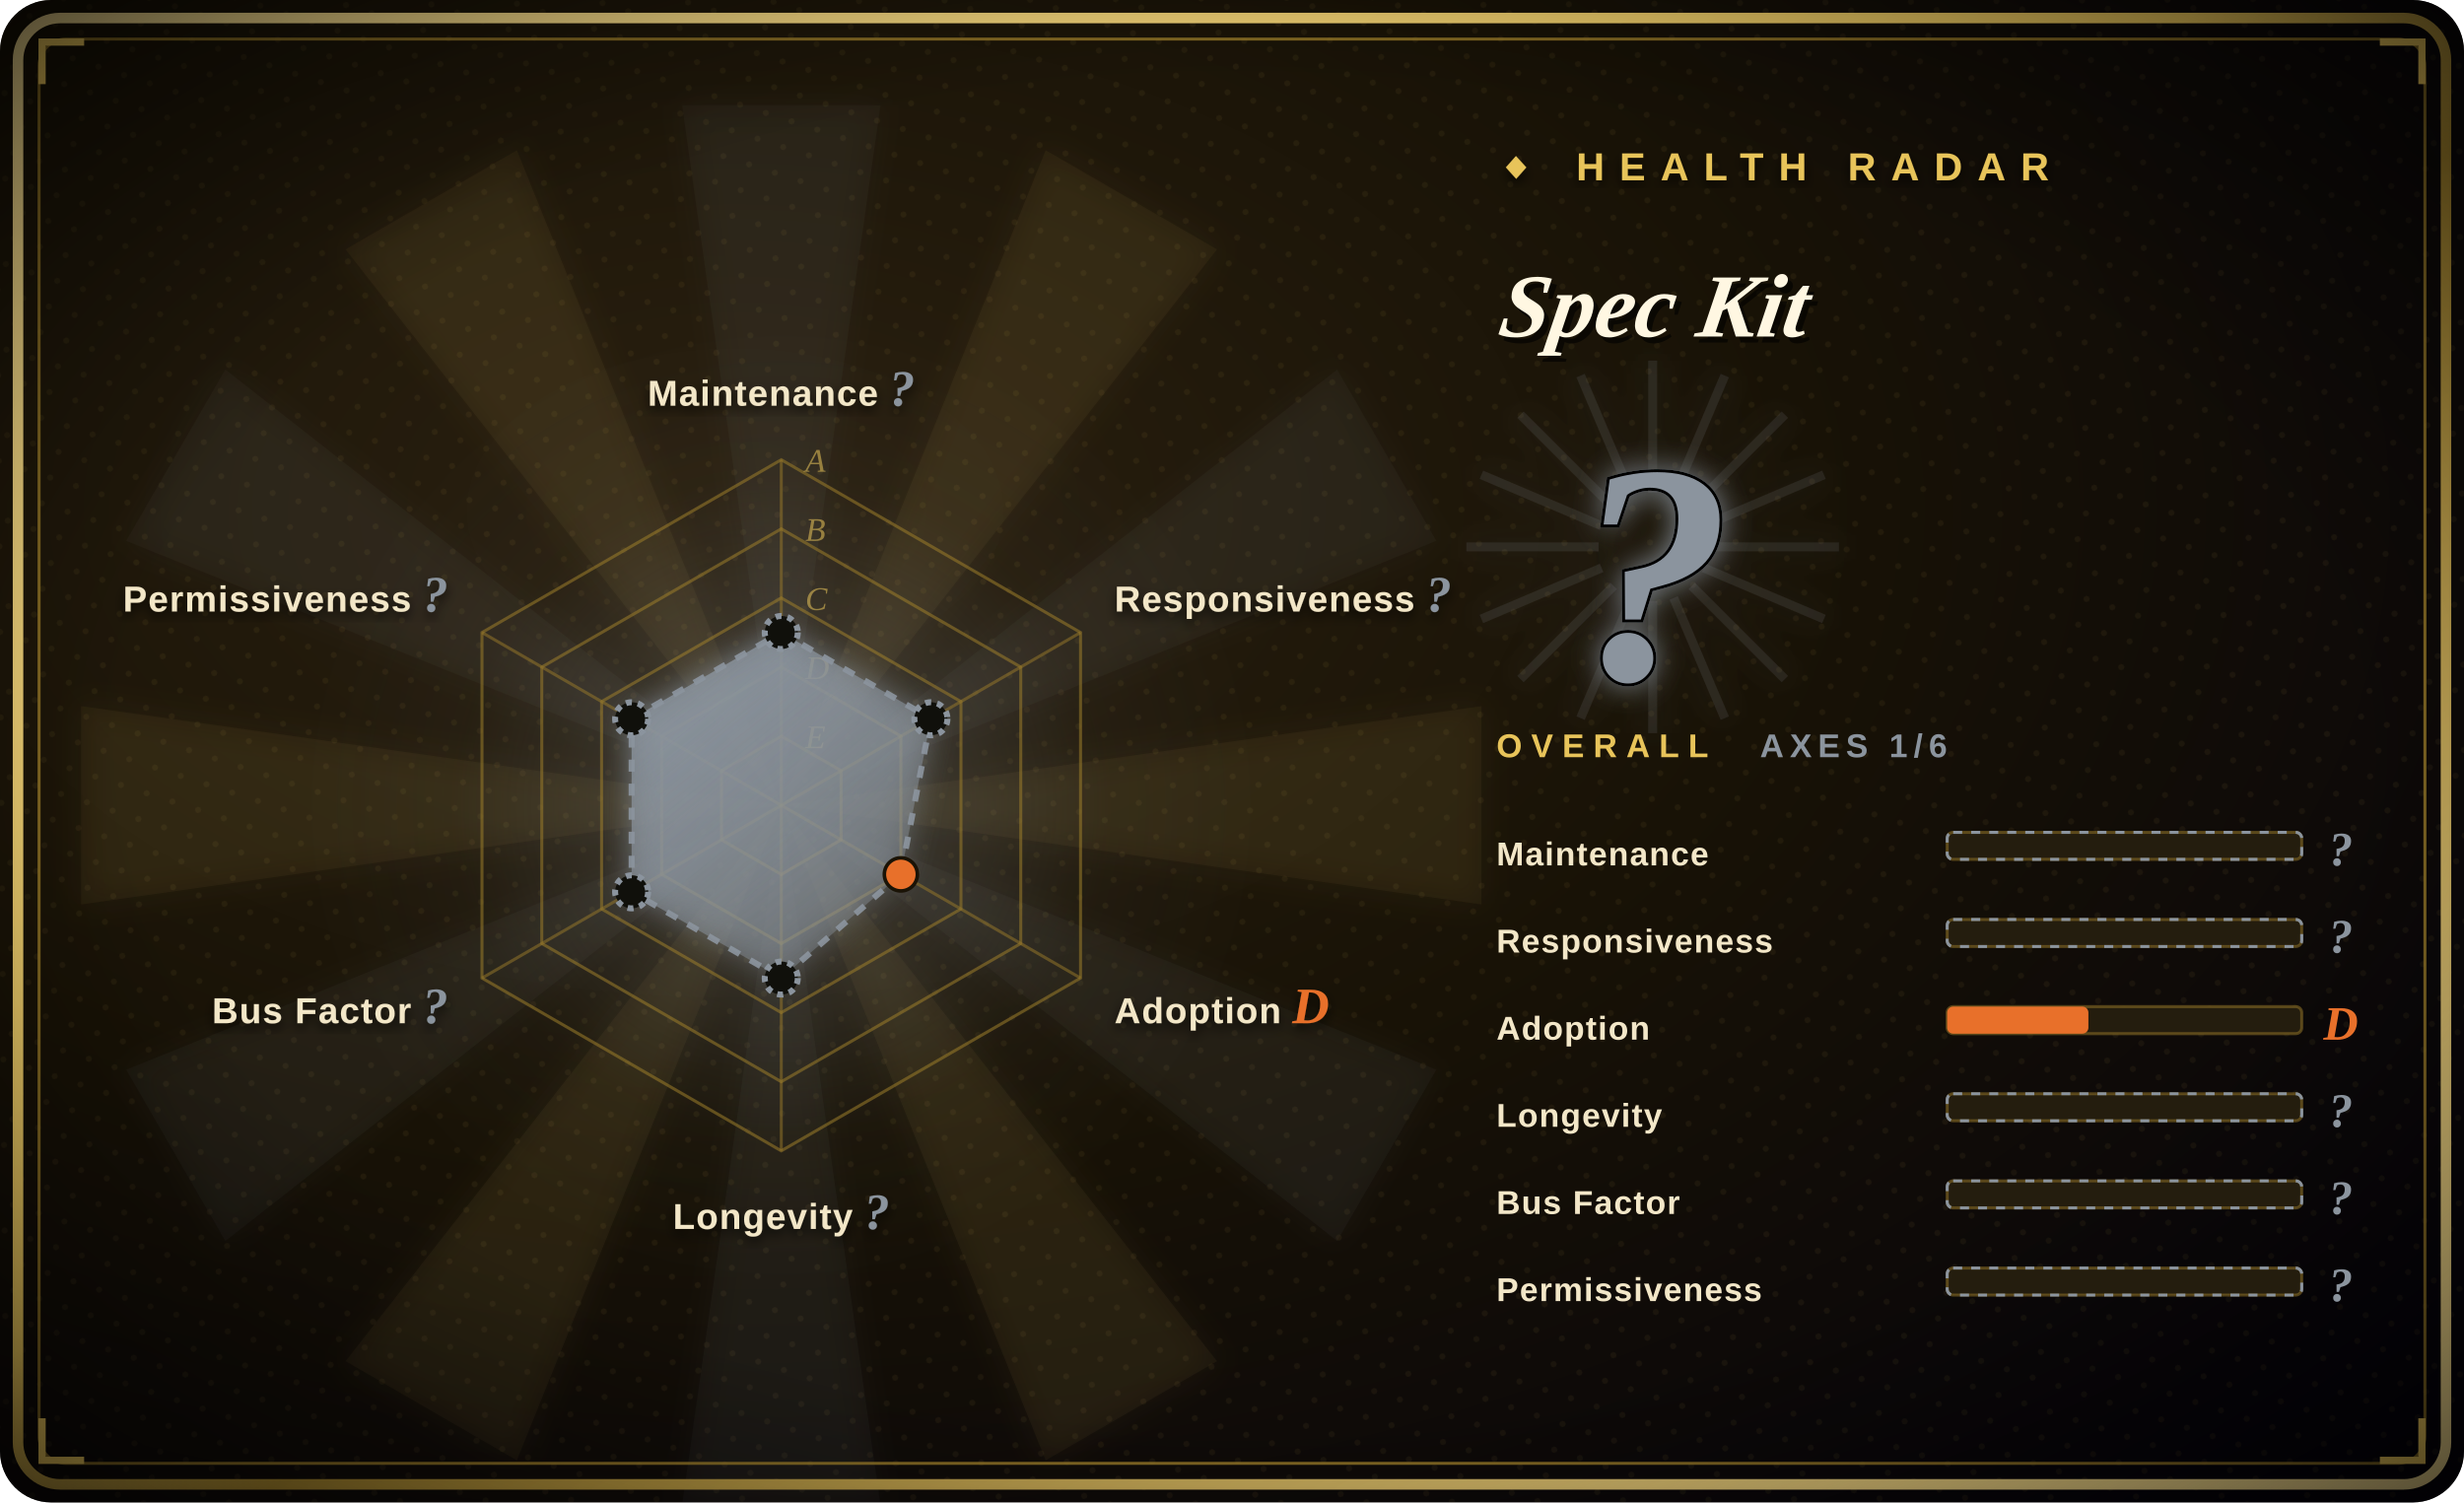
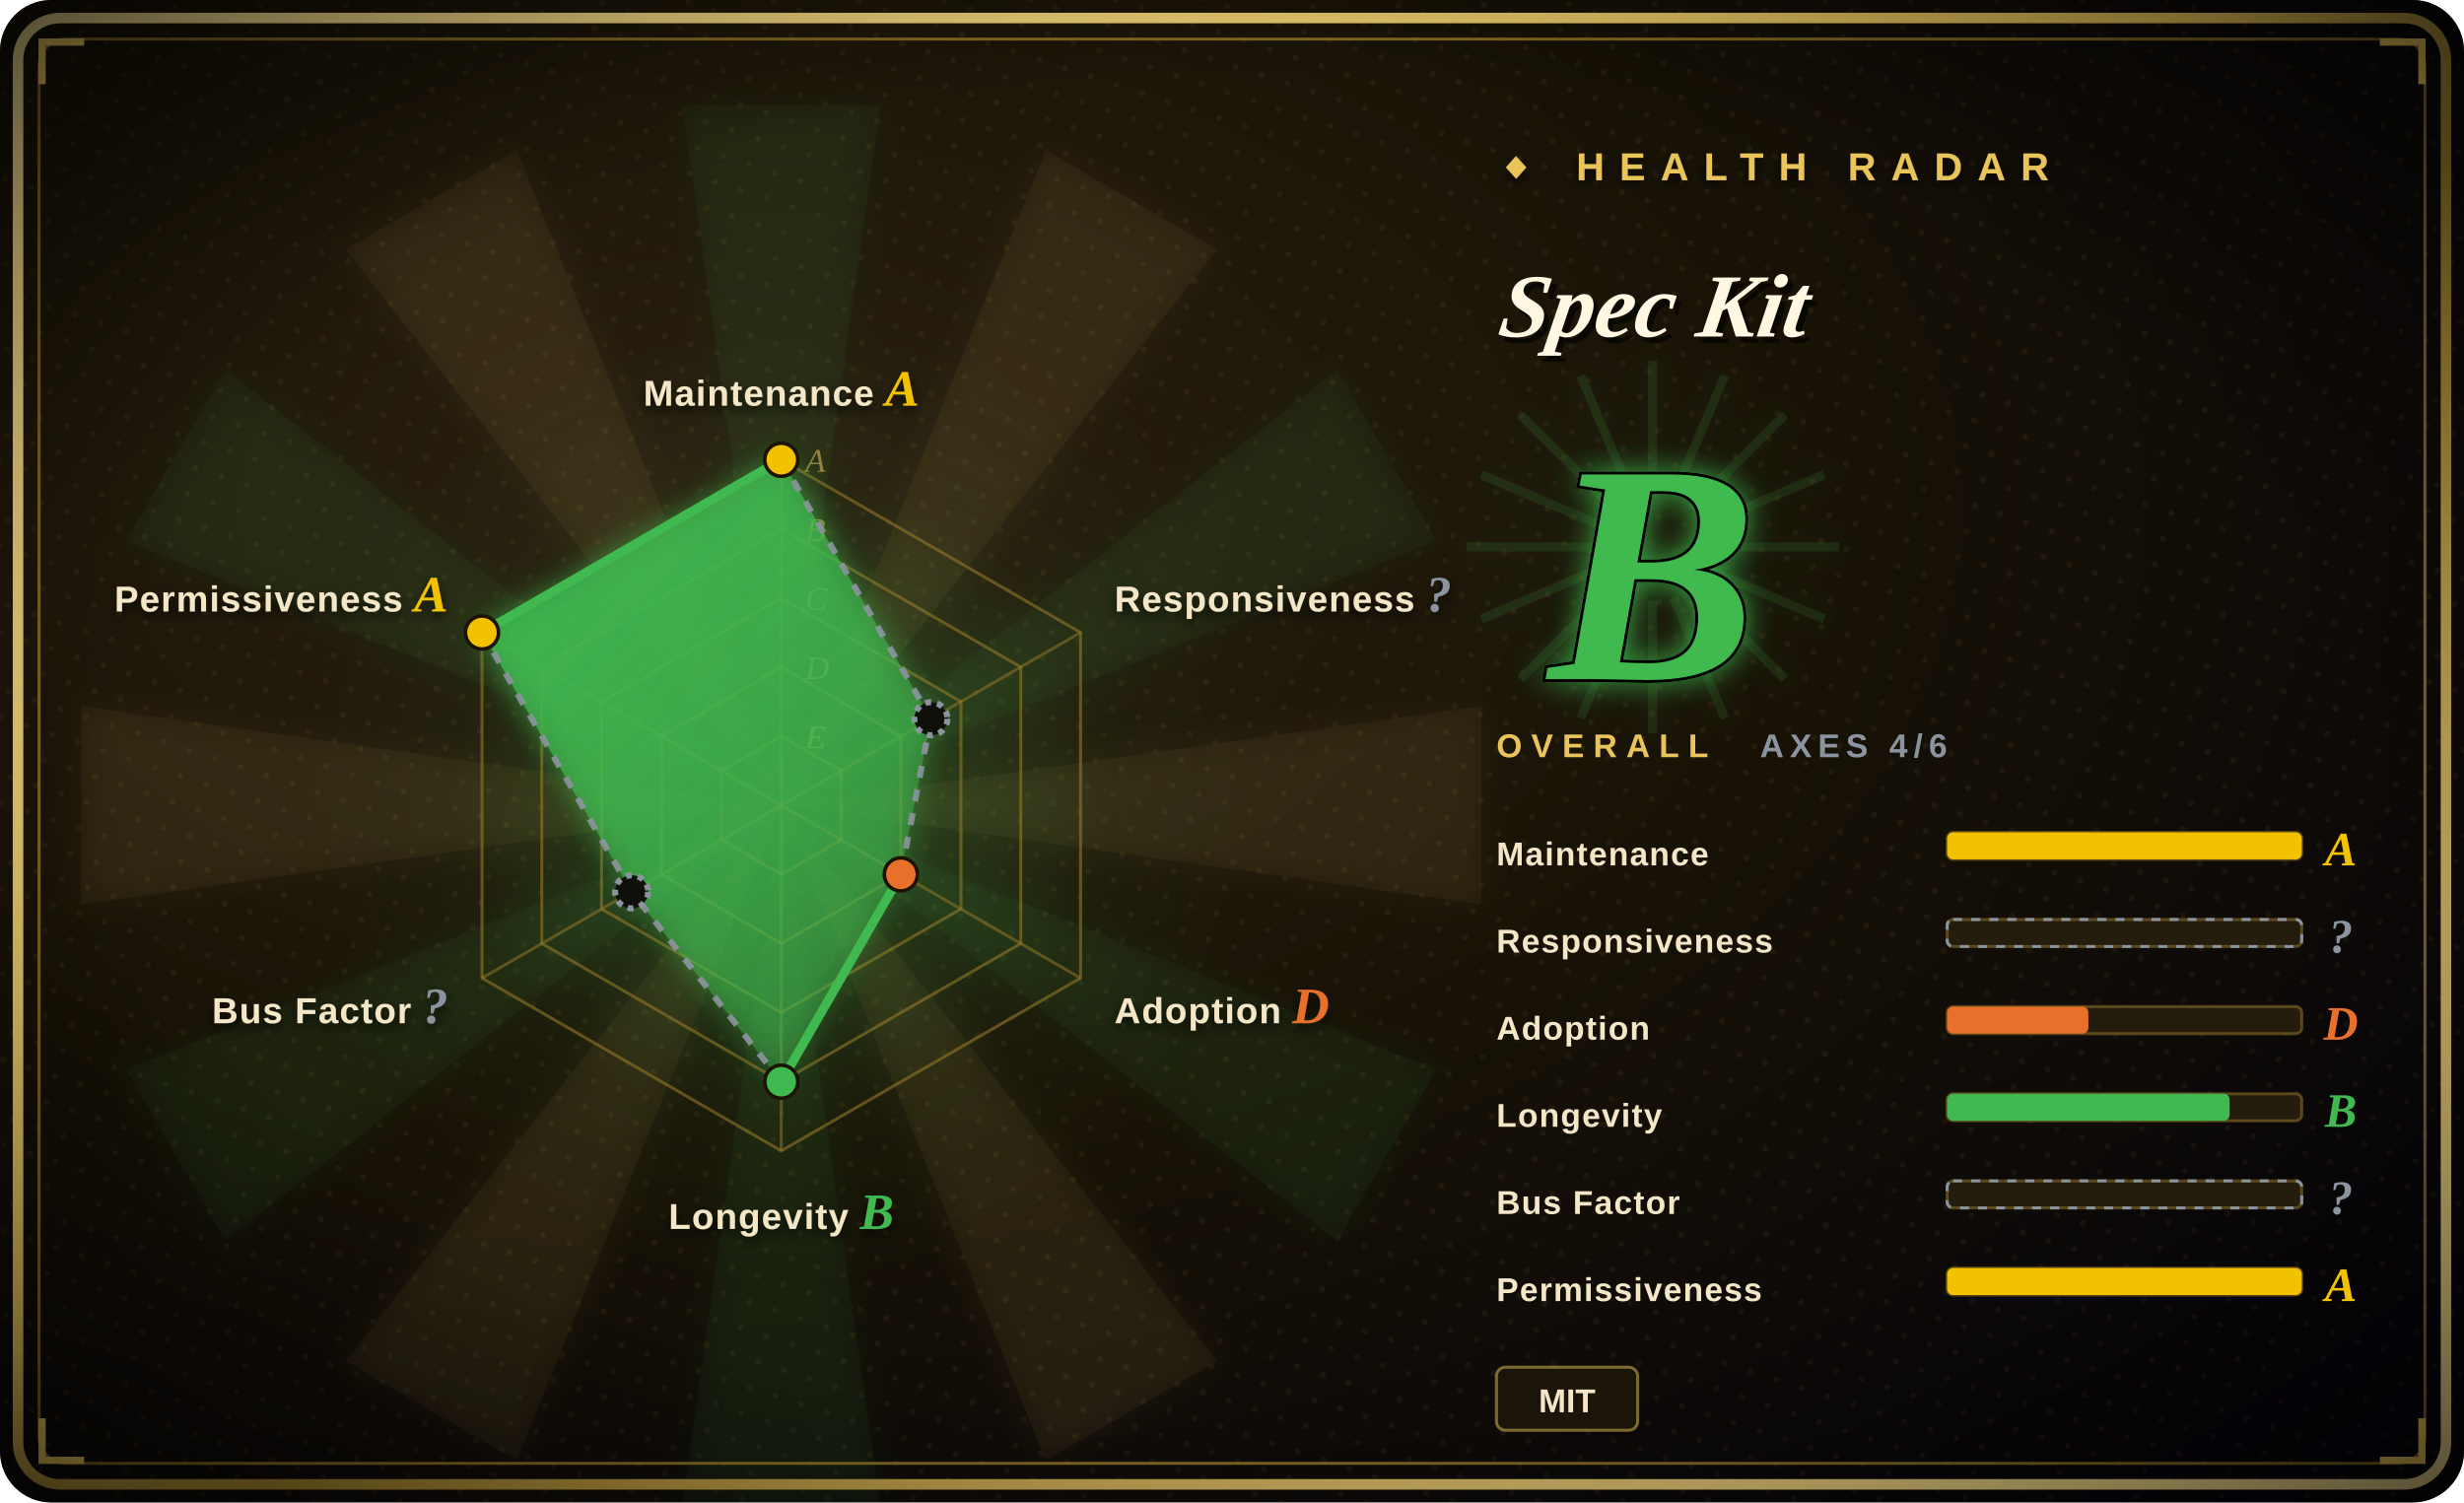
<svg xmlns="http://www.w3.org/2000/svg" width="820" height="500" viewBox="0 0 820 500">
  <defs>
    <radialGradient id="bg" cx="30%" cy="34%" r="90%">
      <stop offset="0%" stop-color="#2a2010" />
      <stop offset="48%" stop-color="#181206" />
      <stop offset="100%" stop-color="#05030a" />
    </radialGradient>
    <radialGradient id="vig" cx="50%" cy="50%" r="72%">
      <stop offset="62%" stop-color="#000000" stop-opacity="0" />
      <stop offset="100%" stop-color="#000000" stop-opacity="0.72" />
    </radialGradient>
    <linearGradient id="frame" x1="0" y1="0" x2="1" y2="1">
      <stop offset="0%" stop-color="#f6dd92" />
      <stop offset="45%" stop-color="#E8C45A" />
      <stop offset="55%" stop-color="#9c7d2a" />
      <stop offset="100%" stop-color="#f6dd92" />
    </linearGradient>
    <linearGradient id="poly" x1="0" y1="0" x2="0.7" y2="1">
-       <stop offset="0%" stop-color="#8B949E" stop-opacity="0.92" />
-       <stop offset="100%" stop-color="#8B949E" stop-opacity="0.34" />
+       <stop offset="0%" stop-color="#3FB950" stop-opacity="0.92" />
+       <stop offset="100%" stop-color="#3FB950" stop-opacity="0.34" />
    </linearGradient>
    <radialGradient id="halo" cx="50%" cy="50%" r="50%">
-       <stop offset="0%" stop-color="#8B949E" stop-opacity="0.34" />
-       <stop offset="68%" stop-color="#8B949E" stop-opacity="0.04" />
-       <stop offset="100%" stop-color="#8B949E" stop-opacity="0" />
+       <stop offset="0%" stop-color="#3FB950" stop-opacity="0.34" />
+       <stop offset="68%" stop-color="#3FB950" stop-opacity="0.04" />
+       <stop offset="100%" stop-color="#3FB950" stop-opacity="0" />
    </radialGradient>
    <filter id="glow" x="-60%" y="-60%" width="220%" height="220%">
      <feGaussianBlur stdDeviation="5" result="b" />
      <feMerge>
        <feMergeNode in="b" />
        <feMergeNode in="SourceGraphic" />
      </feMerge>
    </filter>
    <filter id="soft" x="-30%" y="-30%" width="160%" height="160%">
      <feDropShadow dx="0" dy="2" stdDeviation="2" flood-color="#000" flood-opacity="0.7" />
    </filter>
    <pattern id="halftone" width="9" height="9" patternUnits="userSpaceOnUse" patternTransform="rotate(18)">
      <circle cx="2" cy="2" r="1" fill="#E8C45A" fill-opacity="0.06" />
    </pattern>
  </defs>
  <rect width="820" height="500" rx="17" fill="url(#bg)" />
  <rect width="820" height="500" rx="17" fill="url(#halftone)" />
  <g opacity="0.5" filter="url(#glow)">
    <path d="M260,268 L493,235 L493,301 Z" fill="#E8C45A" fill-opacity="0.10" />
-     <path d="M260,268 L478,356 L445,413 Z" fill="#8B949E" fill-opacity="0.10" />
+     <path d="M260,268 L478,356 L445,413 Z" fill="#3FB950" fill-opacity="0.10" />
    <path d="M260,268 L405,453 L348,486 Z" fill="#E8C45A" fill-opacity="0.10" />
-     <path d="M260,268 L293,501 L227,501 Z" fill="#8B949E" fill-opacity="0.10" />
+     <path d="M260,268 L293,501 L227,501 Z" fill="#3FB950" fill-opacity="0.10" />
    <path d="M260,268 L172,486 L115,453 Z" fill="#E8C45A" fill-opacity="0.10" />
-     <path d="M260,268 L75,413 L42,356 Z" fill="#8B949E" fill-opacity="0.10" />
+     <path d="M260,268 L75,413 L42,356 Z" fill="#3FB950" fill-opacity="0.10" />
    <path d="M260,268 L27,301 L27,235 Z" fill="#E8C45A" fill-opacity="0.10" />
-     <path d="M260,268 L42,180 L75,123 Z" fill="#8B949E" fill-opacity="0.10" />
+     <path d="M260,268 L42,180 L75,123 Z" fill="#3FB950" fill-opacity="0.10" />
    <path d="M260,268 L115,83 L172,50 Z" fill="#E8C45A" fill-opacity="0.10" />
-     <path d="M260,268 L227,35 L293,35 Z" fill="#8B949E" fill-opacity="0.10" />
+     <path d="M260,268 L227,35 L293,35 Z" fill="#3FB950" fill-opacity="0.10" />
    <path d="M260,268 L348,50 L405,83 Z" fill="#E8C45A" fill-opacity="0.10" />
-     <path d="M260,268 L445,123 L478,180 Z" fill="#8B949E" fill-opacity="0.10" />
+     <path d="M260,268 L445,123 L478,180 Z" fill="#3FB950" fill-opacity="0.10" />
  </g>
  <circle cx="260" cy="268" r="161" fill="url(#halo)" />
  <rect x="6" y="6" width="808" height="488" rx="14" fill="none" stroke="url(#frame)" stroke-width="3.5" />
  <rect x="13" y="13" width="794" height="474" rx="9" fill="none" stroke="#9c7d2a" stroke-width="1" stroke-opacity="0.8" />
  <path d="M14,28 L14,14 L28,14" fill="none" stroke="#E8C45A" stroke-width="2.4" />
  <path d="M806,28 L806,14 L792,14" fill="none" stroke="#E8C45A" stroke-width="2.4" />
  <path d="M14,472 L14,486 L28,486" fill="none" stroke="#E8C45A" stroke-width="2.4" />
  <path d="M806,472 L806,486 L792,486" fill="none" stroke="#E8C45A" stroke-width="2.4" />
  <rect width="820" height="500" rx="17" fill="url(#vig)" />
  <polygon points="260.0,153.0 359.6,210.5 359.6,325.5 260.0,383.0 160.4,325.5 160.4,210.5" fill="none" stroke="#9c7d2a" stroke-opacity="0.55" stroke-width="1" />
  <polygon points="260.0,176.0 339.7,222.0 339.7,314.0 260.0,360.0 180.3,314.0 180.3,222.0" fill="none" stroke="#9c7d2a" stroke-opacity="0.55" stroke-width="1" />
  <polygon points="260.0,199.0 319.8,233.5 319.8,302.5 260.0,337.0 200.2,302.5 200.2,233.5" fill="none" stroke="#9c7d2a" stroke-opacity="0.55" stroke-width="1" />
  <polygon points="260.0,222.0 299.8,245.0 299.8,291.0 260.0,314.0 220.2,291.0 220.2,245.0" fill="none" stroke="#9c7d2a" stroke-opacity="0.55" stroke-width="1" />
  <polygon points="260.0,245.0 279.9,256.5 279.9,279.5 260.0,291.0 240.1,279.5 240.1,256.5" fill="none" stroke="#9c7d2a" stroke-opacity="0.55" stroke-width="1" />
  <line x1="260" y1="268" x2="260.0" y2="153.0" stroke="#9c7d2a" stroke-opacity="0.5" stroke-width="1" />
  <line x1="260" y1="268" x2="359.6" y2="210.5" stroke="#9c7d2a" stroke-opacity="0.5" stroke-width="1" />
  <line x1="260" y1="268" x2="359.6" y2="325.5" stroke="#9c7d2a" stroke-opacity="0.5" stroke-width="1" />
  <line x1="260" y1="268" x2="260.0" y2="383.0" stroke="#9c7d2a" stroke-opacity="0.5" stroke-width="1" />
  <line x1="260" y1="268" x2="160.4" y2="325.5" stroke="#9c7d2a" stroke-opacity="0.5" stroke-width="1" />
  <line x1="260" y1="268" x2="160.4" y2="210.5" stroke="#9c7d2a" stroke-opacity="0.5" stroke-width="1" />
  <text x="268" y="157.0" font-size="11" font-style="italic" fill="#E8C45A" fill-opacity="0.55" font-family="'Georgia','Times New Roman',serif">A</text>
  <text x="268" y="180.0" font-size="11" font-style="italic" fill="#E8C45A" fill-opacity="0.55" font-family="'Georgia','Times New Roman',serif">B</text>
  <text x="268" y="203.0" font-size="11" font-style="italic" fill="#E8C45A" fill-opacity="0.55" font-family="'Georgia','Times New Roman',serif">C</text>
  <text x="268" y="226.0" font-size="11" font-style="italic" fill="#E8C45A" fill-opacity="0.55" font-family="'Georgia','Times New Roman',serif">D</text>
  <text x="268" y="249.0" font-size="11" font-style="italic" fill="#E8C45A" fill-opacity="0.55" font-family="'Georgia','Times New Roman',serif">E</text>
-   <polygon points="260.0,210.5 309.8,239.2 299.8,291.0 260.0,325.5 210.2,296.8 210.2,239.2" fill="url(#poly)" filter="url(#glow)" />
-   <line x1="260.0" y1="210.5" x2="309.8" y2="239.2" stroke="#8B949E" stroke-width="2" stroke-dasharray="4 4" stroke-opacity="0.92" />
+   <polygon points="260.0,153.0 309.8,239.2 299.8,291.0 260.0,360.0 210.2,296.8 160.4,210.5" fill="url(#poly)" filter="url(#glow)" />
+   <line x1="260.0" y1="153.0" x2="309.8" y2="239.2" stroke="#8B949E" stroke-width="2" stroke-dasharray="4 4" stroke-opacity="0.92" />
  <line x1="309.8" y1="239.2" x2="299.8" y2="291.0" stroke="#8B949E" stroke-width="2" stroke-dasharray="4 4" stroke-opacity="0.92" />
-   <line x1="299.8" y1="291.0" x2="260.0" y2="325.5" stroke="#8B949E" stroke-width="2" stroke-dasharray="4 4" stroke-opacity="0.92" />
-   <line x1="260.0" y1="325.5" x2="210.2" y2="296.8" stroke="#8B949E" stroke-width="2" stroke-dasharray="4 4" stroke-opacity="0.92" />
-   <line x1="210.2" y1="296.8" x2="210.2" y2="239.2" stroke="#8B949E" stroke-width="2" stroke-dasharray="4 4" stroke-opacity="0.92" />
-   <line x1="210.2" y1="239.2" x2="260.0" y2="210.5" stroke="#8B949E" stroke-width="2" stroke-dasharray="4 4" stroke-opacity="0.92" />
-   <circle cx="260.0" cy="210.5" r="5.5" fill="#10100b" stroke="#8B949E" stroke-width="2" stroke-dasharray="2 2" />
+   <line x1="299.8" y1="291.0" x2="260.0" y2="360.0" stroke="#3FB950" stroke-width="3" />
+   <line x1="260.0" y1="360.0" x2="210.2" y2="296.8" stroke="#8B949E" stroke-width="2" stroke-dasharray="4 4" stroke-opacity="0.92" />
+   <line x1="210.2" y1="296.8" x2="160.4" y2="210.5" stroke="#8B949E" stroke-width="2" stroke-dasharray="4 4" stroke-opacity="0.92" />
+   <line x1="160.4" y1="210.5" x2="260.0" y2="153.0" stroke="#3FB950" stroke-width="3" />
+   <circle cx="260.0" cy="153.0" r="5.5" fill="#F2C200" stroke="#1a1306" stroke-width="1.2" />
  <circle cx="309.8" cy="239.2" r="5.5" fill="#10100b" stroke="#8B949E" stroke-width="2" stroke-dasharray="2 2" />
  <circle cx="299.8" cy="291.0" r="5.5" fill="#E8702A" stroke="#1a1306" stroke-width="1.2" />
-   <circle cx="260.0" cy="325.5" r="5.5" fill="#10100b" stroke="#8B949E" stroke-width="2" stroke-dasharray="2 2" />
+   <circle cx="260.0" cy="360.0" r="5.5" fill="#3FB950" stroke="#1a1306" stroke-width="1.2" />
  <circle cx="210.2" cy="296.8" r="5.5" fill="#10100b" stroke="#8B949E" stroke-width="2" stroke-dasharray="2 2" />
-   <circle cx="210.2" cy="239.2" r="5.5" fill="#10100b" stroke="#8B949E" stroke-width="2" stroke-dasharray="2 2" />
-   <text x="260.0" y="135.0" font-size="12" font-weight="900" fill="#f3e7c8" text-anchor="middle" font-family="'Arial Black','Helvetica Neue',Arial,sans-serif" letter-spacing="0.4" filter="url(#soft)">Maintenance <tspan fill="#8B949E" font-family="'Georgia','Times New Roman',serif" font-style="italic" font-size="17">?</tspan>
+   <circle cx="160.4" cy="210.5" r="5.5" fill="#F2C200" stroke="#1a1306" stroke-width="1.2" />
+   <text x="260.0" y="135.0" font-size="12" font-weight="900" fill="#f3e7c8" text-anchor="middle" font-family="'Arial Black','Helvetica Neue',Arial,sans-serif" letter-spacing="0.4" filter="url(#soft)">Maintenance <tspan fill="#F2C200" font-family="'Georgia','Times New Roman',serif" font-style="italic" font-size="17">A</tspan>
  </text>
  <text x="370.9" y="203.5" font-size="12" font-weight="900" fill="#f3e7c8" text-anchor="start" font-family="'Arial Black','Helvetica Neue',Arial,sans-serif" letter-spacing="0.4" filter="url(#soft)">Responsiveness <tspan fill="#8B949E" font-family="'Georgia','Times New Roman',serif" font-style="italic" font-size="17">?</tspan>
  </text>
  <text x="370.9" y="340.5" font-size="12" font-weight="900" fill="#f3e7c8" text-anchor="start" font-family="'Arial Black','Helvetica Neue',Arial,sans-serif" letter-spacing="0.4" filter="url(#soft)">Adoption <tspan fill="#E8702A" font-family="'Georgia','Times New Roman',serif" font-style="italic" font-size="17">D</tspan>
  </text>
-   <text x="260.0" y="409.0" font-size="12" font-weight="900" fill="#f3e7c8" text-anchor="middle" font-family="'Arial Black','Helvetica Neue',Arial,sans-serif" letter-spacing="0.4" filter="url(#soft)">Longevity <tspan fill="#8B949E" font-family="'Georgia','Times New Roman',serif" font-style="italic" font-size="17">?</tspan>
+   <text x="260.0" y="409.0" font-size="12" font-weight="900" fill="#f3e7c8" text-anchor="middle" font-family="'Arial Black','Helvetica Neue',Arial,sans-serif" letter-spacing="0.4" filter="url(#soft)">Longevity <tspan fill="#3FB950" font-family="'Georgia','Times New Roman',serif" font-style="italic" font-size="17">B</tspan>
  </text>
  <text x="149.1" y="340.5" font-size="12" font-weight="900" fill="#f3e7c8" text-anchor="end" font-family="'Arial Black','Helvetica Neue',Arial,sans-serif" letter-spacing="0.4" filter="url(#soft)">Bus Factor <tspan fill="#8B949E" font-family="'Georgia','Times New Roman',serif" font-style="italic" font-size="17">?</tspan>
  </text>
-   <text x="149.1" y="203.5" font-size="12" font-weight="900" fill="#f3e7c8" text-anchor="end" font-family="'Arial Black','Helvetica Neue',Arial,sans-serif" letter-spacing="0.4" filter="url(#soft)">Permissiveness <tspan fill="#8B949E" font-family="'Georgia','Times New Roman',serif" font-style="italic" font-size="17">?</tspan>
+   <text x="149.1" y="203.5" font-size="12" font-weight="900" fill="#f3e7c8" text-anchor="end" font-family="'Arial Black','Helvetica Neue',Arial,sans-serif" letter-spacing="0.4" filter="url(#soft)">Permissiveness <tspan fill="#F2C200" font-family="'Georgia','Times New Roman',serif" font-style="italic" font-size="17">A</tspan>
  </text>
  <text x="498" y="60" font-size="13" letter-spacing="5" fill="#E8C45A" font-weight="900" font-family="'Arial Black','Helvetica Neue',Arial,sans-serif" filter="url(#soft)">◆ HEALTH RADAR</text>
  <g transform="translate(498,112) skewX(-9)">
    <text x="2" y="2" font-size="30" font-weight="900" font-style="italic" fill="#000" fill-opacity="0.6" font-family="'Georgia','Times New Roman',serif">Spec Kit</text>
    <text x="0" y="0" font-size="30" font-weight="900" font-style="italic" fill="#fff7e2" font-family="'Georgia','Times New Roman',serif">Spec Kit</text>
  </g>
  <line x1="498" y1="124" x2="648" y2="124" stroke="url(#frame)" stroke-width="2" />
  <g opacity="0.85" filter="url(#glow)">
-     <line x1="568" y1="182" x2="612" y2="182" stroke="#8B949E" stroke-opacity="0.16" stroke-width="3" />
-     <line x1="567" y1="189" x2="607" y2="206" stroke="#8B949E" stroke-opacity="0.16" stroke-width="3" />
-     <line x1="563" y1="195" x2="594" y2="226" stroke="#8B949E" stroke-opacity="0.16" stroke-width="3" />
-     <line x1="557" y1="199" x2="574" y2="239" stroke="#8B949E" stroke-opacity="0.16" stroke-width="3" />
-     <line x1="550" y1="200" x2="550" y2="244" stroke="#8B949E" stroke-opacity="0.16" stroke-width="3" />
-     <line x1="543" y1="199" x2="526" y2="239" stroke="#8B949E" stroke-opacity="0.16" stroke-width="3" />
-     <line x1="537" y1="195" x2="506" y2="226" stroke="#8B949E" stroke-opacity="0.16" stroke-width="3" />
-     <line x1="533" y1="189" x2="493" y2="206" stroke="#8B949E" stroke-opacity="0.16" stroke-width="3" />
-     <line x1="532" y1="182" x2="488" y2="182" stroke="#8B949E" stroke-opacity="0.16" stroke-width="3" />
-     <line x1="533" y1="175" x2="493" y2="158" stroke="#8B949E" stroke-opacity="0.16" stroke-width="3" />
-     <line x1="537" y1="169" x2="506" y2="138" stroke="#8B949E" stroke-opacity="0.16" stroke-width="3" />
-     <line x1="543" y1="165" x2="526" y2="125" stroke="#8B949E" stroke-opacity="0.16" stroke-width="3" />
-     <line x1="550" y1="164" x2="550" y2="120" stroke="#8B949E" stroke-opacity="0.16" stroke-width="3" />
-     <line x1="557" y1="165" x2="574" y2="125" stroke="#8B949E" stroke-opacity="0.16" stroke-width="3" />
-     <line x1="563" y1="169" x2="594" y2="138" stroke="#8B949E" stroke-opacity="0.16" stroke-width="3" />
-     <line x1="567" y1="175" x2="607" y2="158" stroke="#8B949E" stroke-opacity="0.16" stroke-width="3" />
+     <line x1="568" y1="182" x2="612" y2="182" stroke="#3FB950" stroke-opacity="0.16" stroke-width="3" />
+     <line x1="567" y1="189" x2="607" y2="206" stroke="#3FB950" stroke-opacity="0.16" stroke-width="3" />
+     <line x1="563" y1="195" x2="594" y2="226" stroke="#3FB950" stroke-opacity="0.16" stroke-width="3" />
+     <line x1="557" y1="199" x2="574" y2="239" stroke="#3FB950" stroke-opacity="0.16" stroke-width="3" />
+     <line x1="550" y1="200" x2="550" y2="244" stroke="#3FB950" stroke-opacity="0.16" stroke-width="3" />
+     <line x1="543" y1="199" x2="526" y2="239" stroke="#3FB950" stroke-opacity="0.16" stroke-width="3" />
+     <line x1="537" y1="195" x2="506" y2="226" stroke="#3FB950" stroke-opacity="0.16" stroke-width="3" />
+     <line x1="533" y1="189" x2="493" y2="206" stroke="#3FB950" stroke-opacity="0.16" stroke-width="3" />
+     <line x1="532" y1="182" x2="488" y2="182" stroke="#3FB950" stroke-opacity="0.16" stroke-width="3" />
+     <line x1="533" y1="175" x2="493" y2="158" stroke="#3FB950" stroke-opacity="0.16" stroke-width="3" />
+     <line x1="537" y1="169" x2="506" y2="138" stroke="#3FB950" stroke-opacity="0.16" stroke-width="3" />
+     <line x1="543" y1="165" x2="526" y2="125" stroke="#3FB950" stroke-opacity="0.16" stroke-width="3" />
+     <line x1="550" y1="164" x2="550" y2="120" stroke="#3FB950" stroke-opacity="0.16" stroke-width="3" />
+     <line x1="557" y1="165" x2="574" y2="125" stroke="#3FB950" stroke-opacity="0.16" stroke-width="3" />
+     <line x1="563" y1="169" x2="594" y2="138" stroke="#3FB950" stroke-opacity="0.16" stroke-width="3" />
+     <line x1="567" y1="175" x2="607" y2="158" stroke="#3FB950" stroke-opacity="0.16" stroke-width="3" />
  </g>
-   <text x="550" y="226" font-size="104" font-weight="900" font-style="italic" text-anchor="middle" fill="#8B949E" stroke="#000" stroke-width="2" paint-order="stroke" font-family="'Georgia','Times New Roman',serif" filter="url(#glow)">?</text>
+   <text x="550" y="226" font-size="104" font-weight="900" font-style="italic" text-anchor="middle" fill="#3FB950" stroke="#000" stroke-width="2" paint-order="stroke" font-family="'Georgia','Times New Roman',serif" filter="url(#glow)">B</text>
  <text x="498" y="252" font-size="11" letter-spacing="3" fill="#E8C45A" font-family="'Arial Black','Helvetica Neue',Arial,sans-serif" font-weight="900">OVERALL</text>
-   <text x="648" y="252" font-size="11" letter-spacing="2" fill="#8B949E" font-family="'Arial Black','Helvetica Neue',Arial,sans-serif" font-weight="900" text-anchor="end">AXES 1/6</text>
+   <text x="648" y="252" font-size="11" letter-spacing="2" fill="#8B949E" font-family="'Arial Black','Helvetica Neue',Arial,sans-serif" font-weight="900" text-anchor="end">AXES 4/6</text>
  <text x="498" y="288" font-size="11" font-weight="900" fill="#f3e7c8" font-family="'Arial Black','Helvetica Neue',Arial,sans-serif" letter-spacing="0.4">Maintenance</text>
  <rect x="648" y="277" width="118" height="9" rx="2" fill="#241d0e" stroke="#9c7d2a" stroke-opacity="0.5" />
-   <rect x="648" y="277" width="118" height="9" rx="2" fill="none" stroke="#8B949E" stroke-dasharray="3 3" />
-   <text x="779" y="288" font-size="16" font-weight="900" font-style="italic" fill="#8B949E" font-family="'Georgia','Times New Roman',serif" text-anchor="middle">?</text>
+   <rect x="648" y="277" width="118" height="9" rx="2" fill="#F2C200" />
+   <text x="779" y="288" font-size="16" font-weight="900" font-style="italic" fill="#F2C200" font-family="'Georgia','Times New Roman',serif" text-anchor="middle">A</text>
  <text x="498" y="317" font-size="11" font-weight="900" fill="#f3e7c8" font-family="'Arial Black','Helvetica Neue',Arial,sans-serif" letter-spacing="0.4">Responsiveness</text>
  <rect x="648" y="306" width="118" height="9" rx="2" fill="#241d0e" stroke="#9c7d2a" stroke-opacity="0.5" />
  <rect x="648" y="306" width="118" height="9" rx="2" fill="none" stroke="#8B949E" stroke-dasharray="3 3" />
  <text x="779" y="317" font-size="16" font-weight="900" font-style="italic" fill="#8B949E" font-family="'Georgia','Times New Roman',serif" text-anchor="middle">?</text>
  <text x="498" y="346" font-size="11" font-weight="900" fill="#f3e7c8" font-family="'Arial Black','Helvetica Neue',Arial,sans-serif" letter-spacing="0.4">Adoption</text>
  <rect x="648" y="335" width="118" height="9" rx="2" fill="#241d0e" stroke="#9c7d2a" stroke-opacity="0.5" />
  <rect x="648" y="335" width="47" height="9" rx="2" fill="#E8702A" />
  <text x="779" y="346" font-size="16" font-weight="900" font-style="italic" fill="#E8702A" font-family="'Georgia','Times New Roman',serif" text-anchor="middle">D</text>
  <text x="498" y="375" font-size="11" font-weight="900" fill="#f3e7c8" font-family="'Arial Black','Helvetica Neue',Arial,sans-serif" letter-spacing="0.4">Longevity</text>
  <rect x="648" y="364" width="118" height="9" rx="2" fill="#241d0e" stroke="#9c7d2a" stroke-opacity="0.5" />
-   <rect x="648" y="364" width="118" height="9" rx="2" fill="none" stroke="#8B949E" stroke-dasharray="3 3" />
-   <text x="779" y="375" font-size="16" font-weight="900" font-style="italic" fill="#8B949E" font-family="'Georgia','Times New Roman',serif" text-anchor="middle">?</text>
+   <rect x="648" y="364" width="94" height="9" rx="2" fill="#3FB950" />
+   <text x="779" y="375" font-size="16" font-weight="900" font-style="italic" fill="#3FB950" font-family="'Georgia','Times New Roman',serif" text-anchor="middle">B</text>
  <text x="498" y="404" font-size="11" font-weight="900" fill="#f3e7c8" font-family="'Arial Black','Helvetica Neue',Arial,sans-serif" letter-spacing="0.4">Bus Factor</text>
  <rect x="648" y="393" width="118" height="9" rx="2" fill="#241d0e" stroke="#9c7d2a" stroke-opacity="0.5" />
  <rect x="648" y="393" width="118" height="9" rx="2" fill="none" stroke="#8B949E" stroke-dasharray="3 3" />
  <text x="779" y="404" font-size="16" font-weight="900" font-style="italic" fill="#8B949E" font-family="'Georgia','Times New Roman',serif" text-anchor="middle">?</text>
  <text x="498" y="433" font-size="11" font-weight="900" fill="#f3e7c8" font-family="'Arial Black','Helvetica Neue',Arial,sans-serif" letter-spacing="0.4">Permissiveness</text>
  <rect x="648" y="422" width="118" height="9" rx="2" fill="#241d0e" stroke="#9c7d2a" stroke-opacity="0.5" />
-   <rect x="648" y="422" width="118" height="9" rx="2" fill="none" stroke="#8B949E" stroke-dasharray="3 3" />
-   <text x="779" y="433" font-size="16" font-weight="900" font-style="italic" fill="#8B949E" font-family="'Georgia','Times New Roman',serif" text-anchor="middle">?</text>
+   <rect x="648" y="422" width="118" height="9" rx="2" fill="#F2C200" />
+   <text x="779" y="433" font-size="16" font-weight="900" font-style="italic" fill="#F2C200" font-family="'Georgia','Times New Roman',serif" text-anchor="middle">A</text>
+   <rect x="498" y="455" width="47" height="21" rx="3" fill="#1b1408" stroke="#E8C45A" stroke-opacity="0.5" />
+   <text x="521.5" y="470" font-size="11" font-weight="700" fill="#f3e7c8" text-anchor="middle" font-family="'Arial Black','Helvetica Neue',Arial,sans-serif">MIT</text>
</svg>
